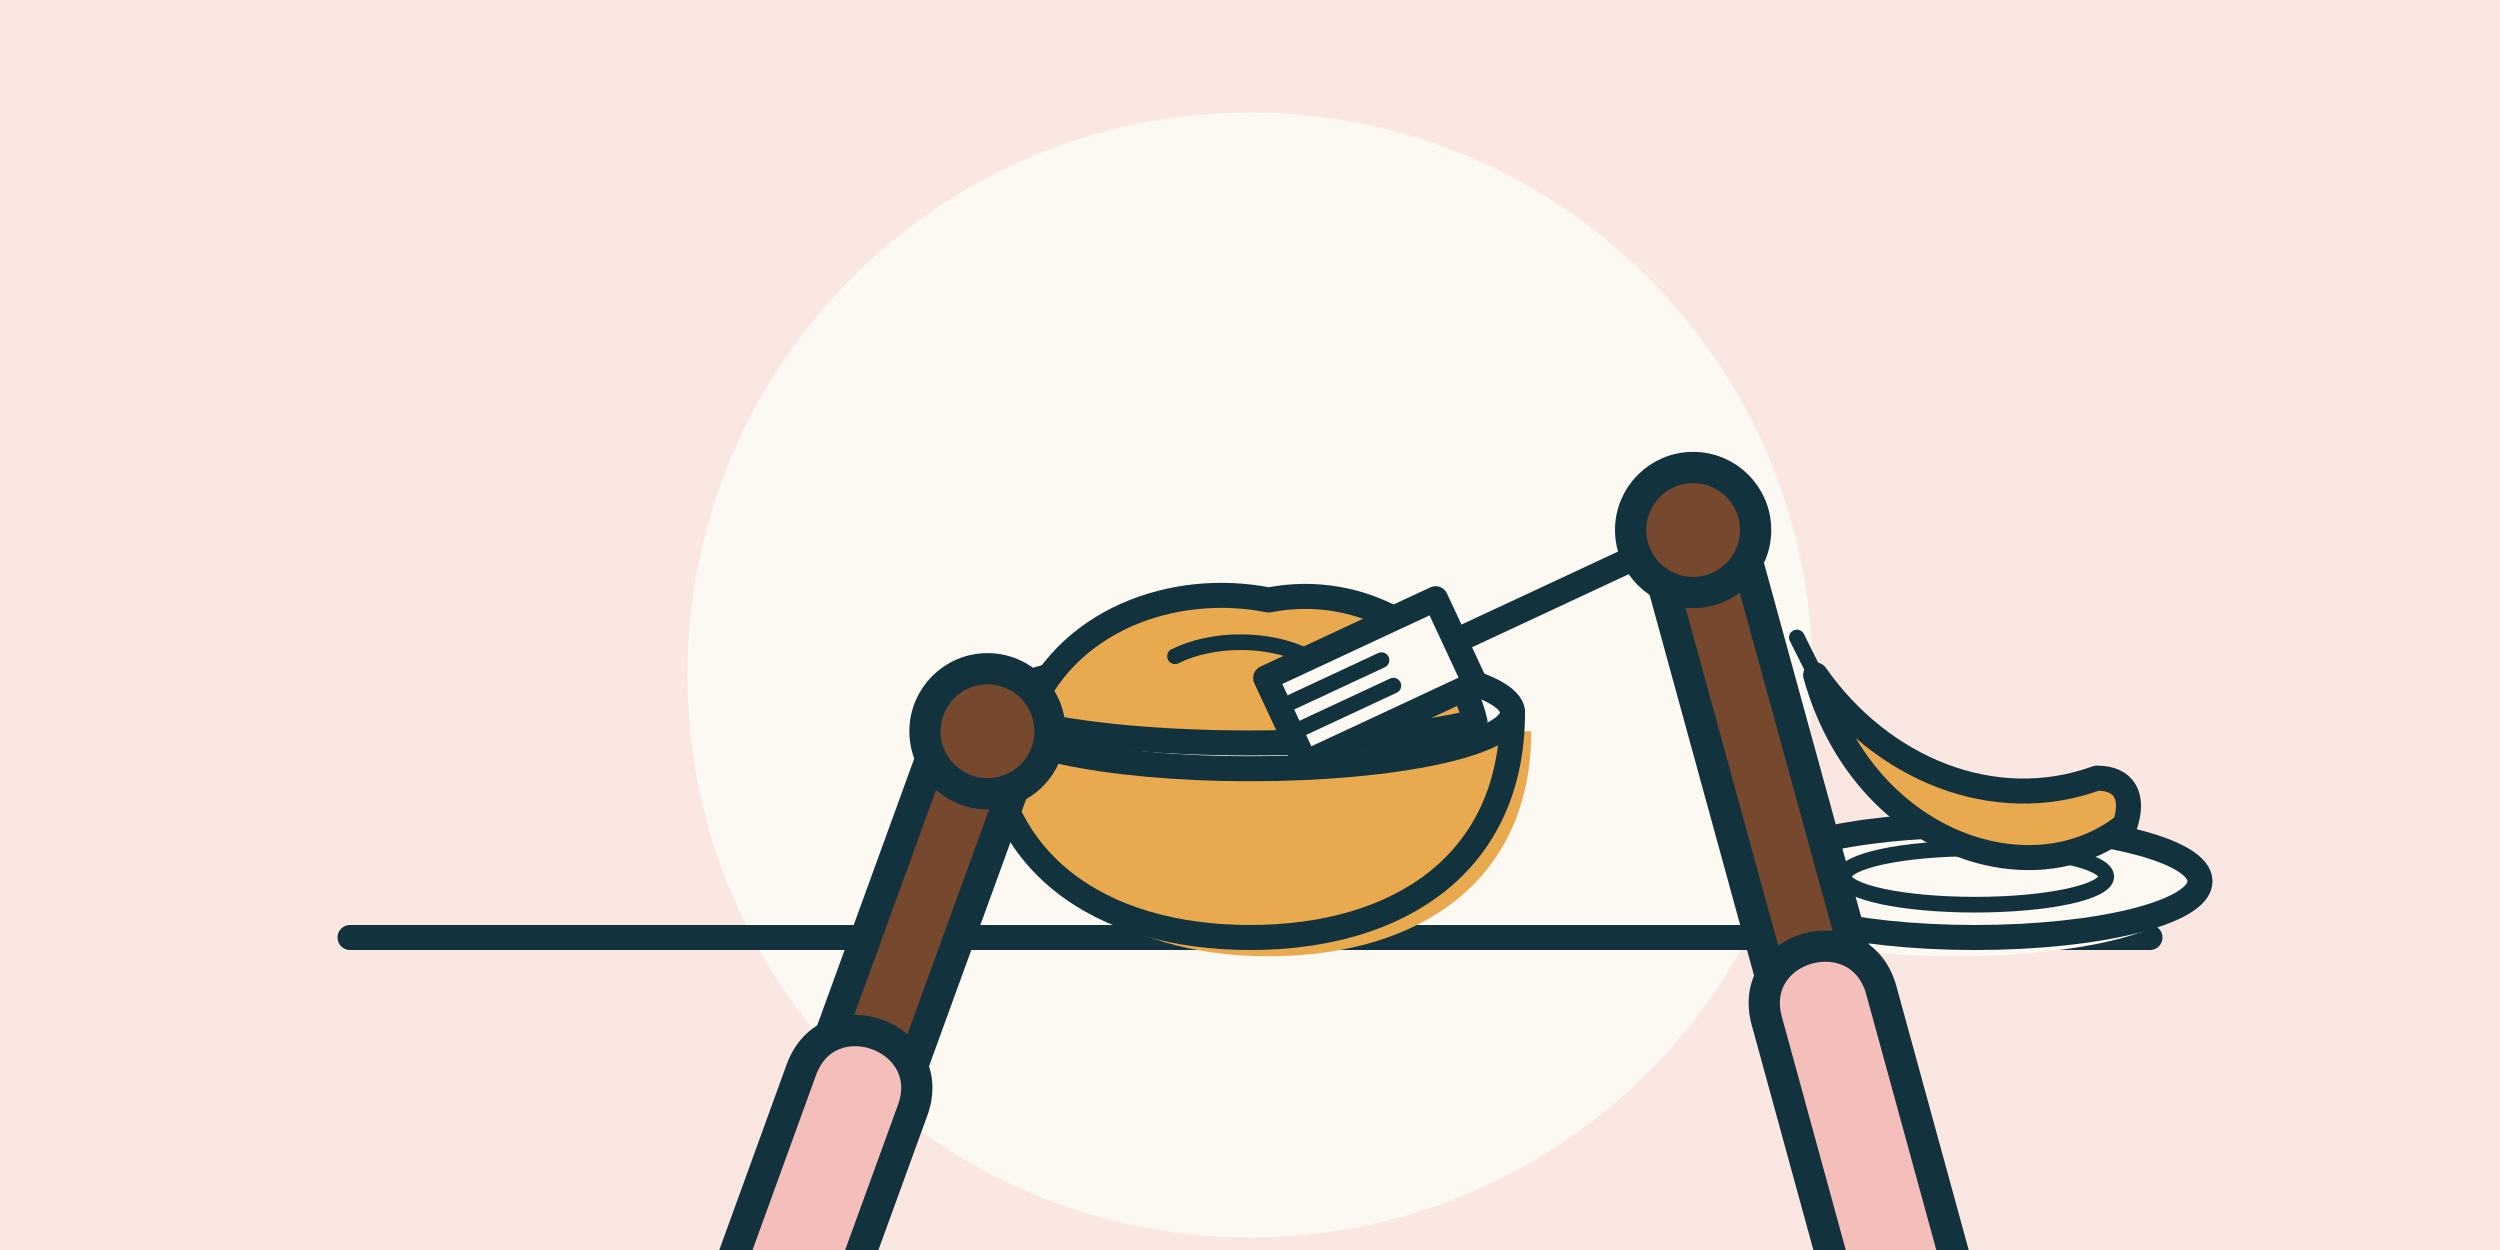
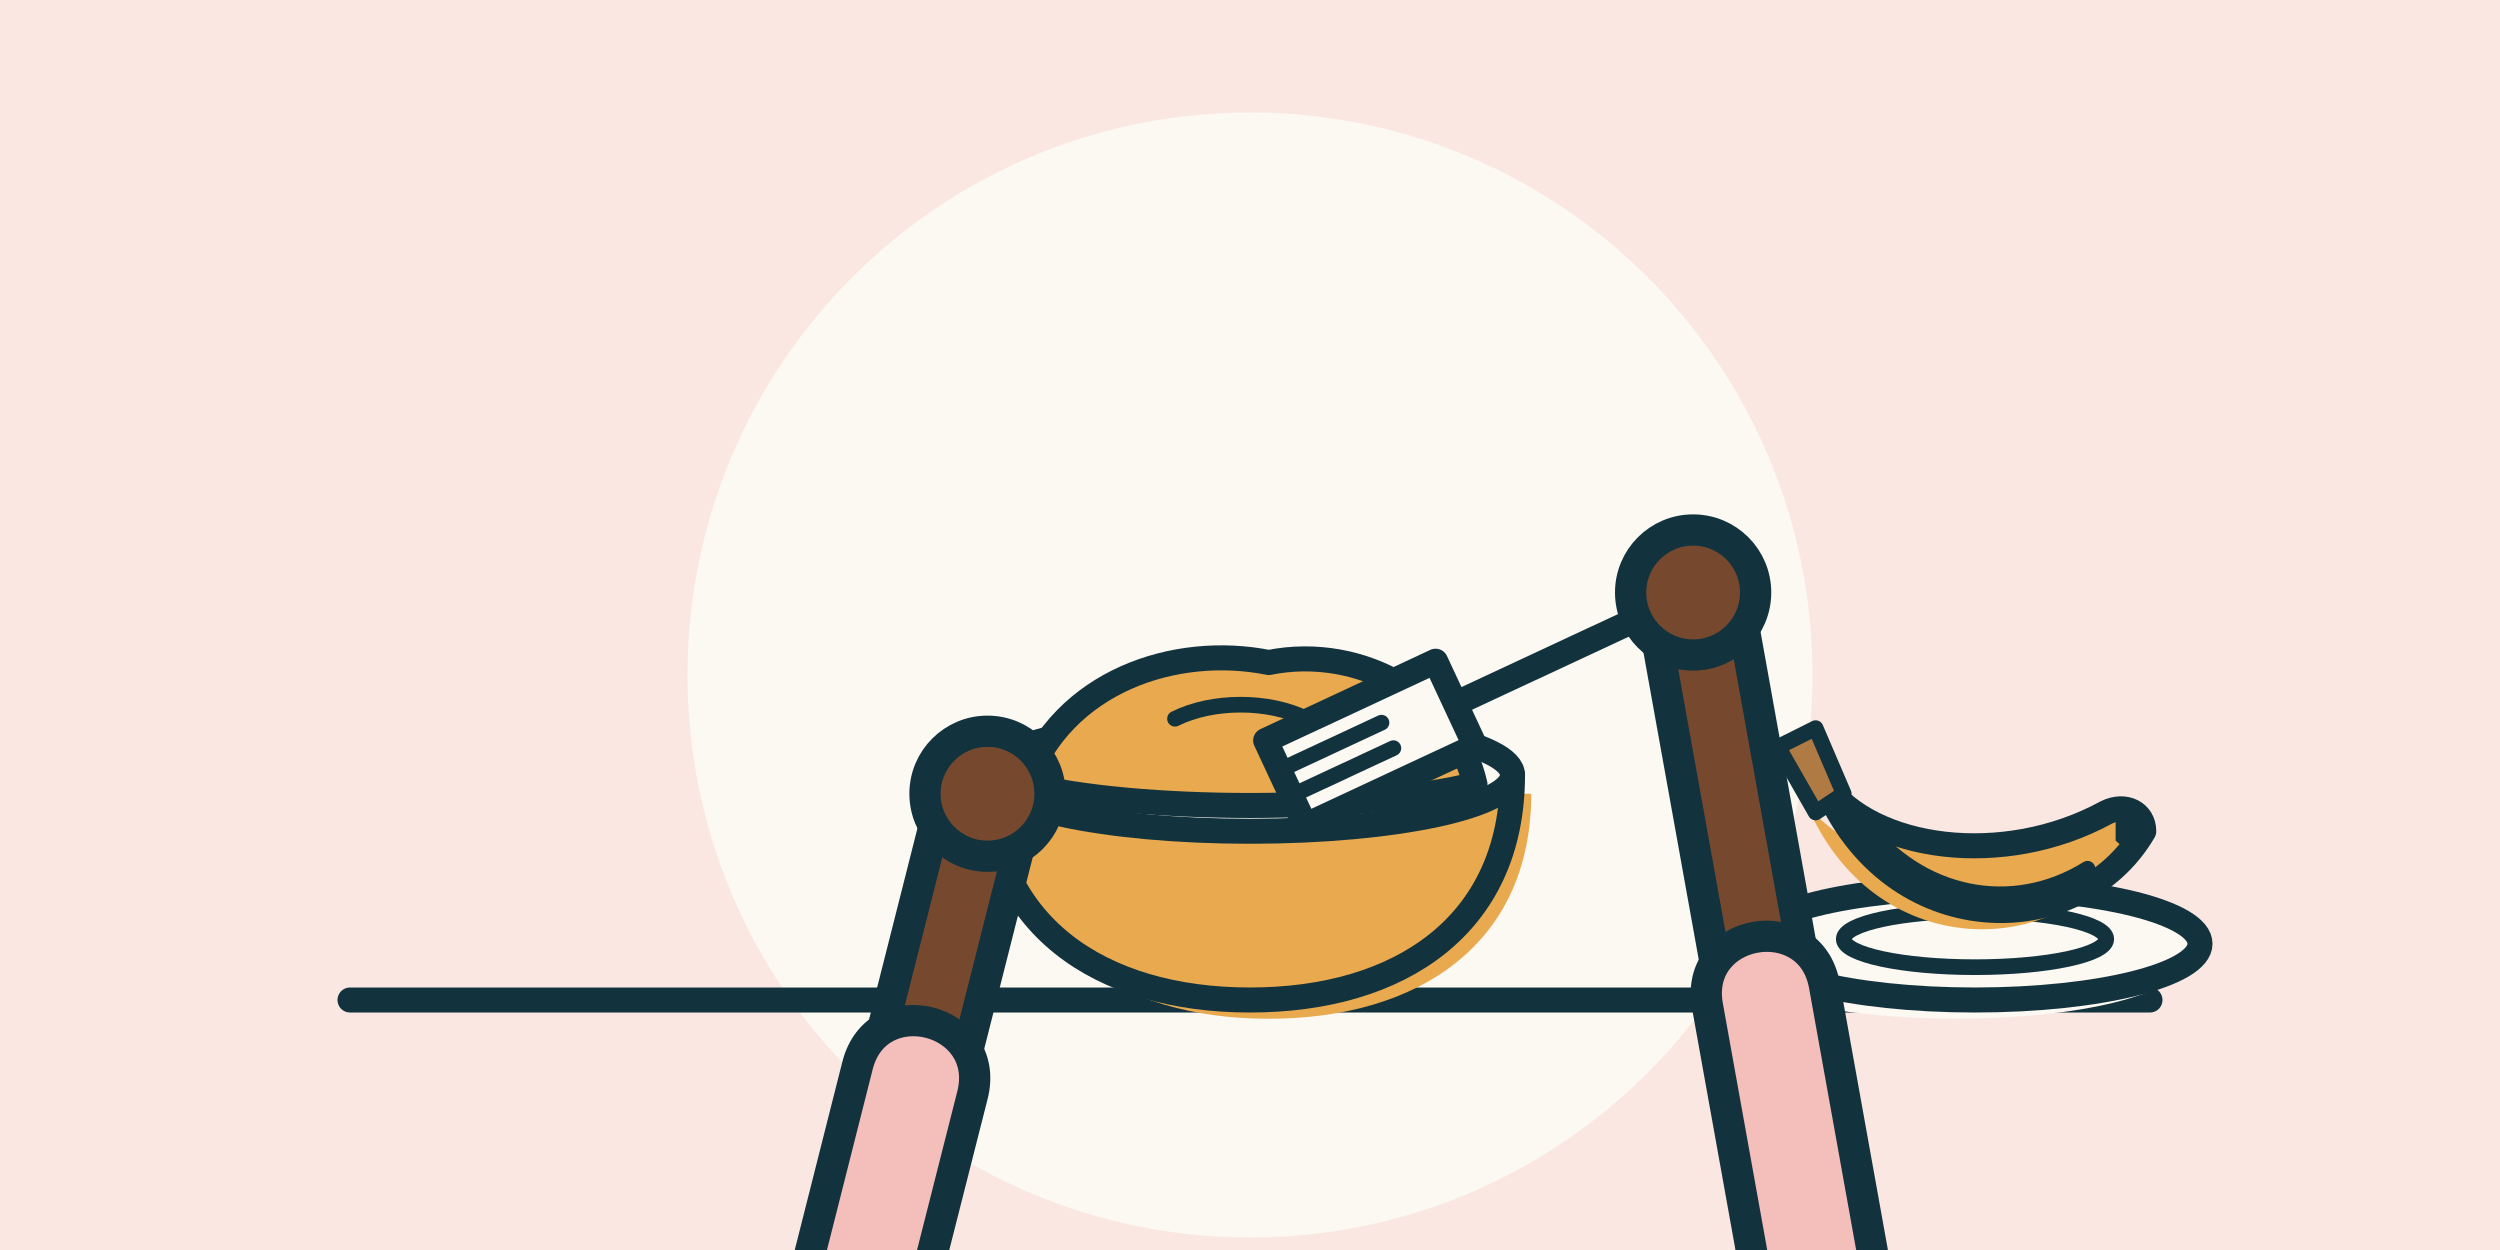
<svg xmlns="http://www.w3.org/2000/svg" width="1200" height="600" viewBox="0 0 400 200">
  <rect width="400" height="200" fill="#FAE7E2" />
  <circle cx="200" cy="108" r="90" fill="#FCF8F2" />
-   <g transform="translate(200 150)" stroke="#12323D" stroke-linecap="round" stroke-linejoin="round">
+   <g transform="translate(200 160)" stroke="#12323D" stroke-linecap="round" stroke-linejoin="round">
    <path d="M-144 0H144" fill="none" stroke-width="4" />
  </g>
-   <g transform="translate(316 150) scale(-1.5 1.5)" stroke="#12323D" stroke-linecap="round" stroke-linejoin="round">
+   <g transform="translate(316 160) scale(-1.5 1.5)" stroke="#12323D" stroke-linecap="round" stroke-linejoin="round">
    <ellipse cx="0" cy="-6" rx="24" ry="6" fill="#FCF8F2" stroke="none" transform="translate(2 2)" />
    <ellipse cx="0" cy="-6" rx="24" ry="6" fill="#FCF8F2" stroke-width="2.67" />
    <ellipse cx="0" cy="-6.5" rx="14" ry="3" fill="none" stroke-width="1.67" />
    <g transform="translate(0 -8)">
-       <path d="M-16 -4C-6 4 12 -2 17 -20C10 -10 -2 -5 -13 -9C-16 -9 -17 -7 -16 -4Z" fill="#E8A94F" stroke-width="2.67" />
-       <path d="M17 -20L19 -24" fill="none" stroke-width="1.67" />
+       <path d="M-18 -10C-11 2 9 2 16 -15C11 -8 -3 -6 -14 -12C-16 -13 -18 -12 -18 -10Z" fill="#E8A94F" stroke="none" transform="translate(2 2)" />
+       <path d="M-18 -10C-11 2 9 2 16 -15C11 -8 -3 -6 -14 -12C-16 -13 -18 -12 -18 -10Z" fill="#E8A94F" stroke-width="2.67" />
+       <path d="M-12 -6C-4 -1 6 -3 12 -11" fill="none" stroke-width="1.67" />
+       <path d="M14 -14L17 -21L21 -19L17 -12Z" fill="#B07A45" stroke-width="1.67" />
+       <path d="M-18 -10C-19 -12 -18 -14 -15 -13L-15 -9C-16 -8 -17 -8 -18 -10Z" fill="#12323D" stroke="none" />
    </g>
  </g>
-   <g transform="translate(200 150) scale(1.5 1.5)" stroke="#12323D" stroke-linecap="round" stroke-linejoin="round">
+   <g transform="translate(200 160) scale(1.5 1.5)" stroke="#12323D" stroke-linecap="round" stroke-linejoin="round">
    <path d="M-28 -24H28C28 -8 16 0 0 0C-16 0 -28 -8 -28 -24Z" fill="#E8A94F" stroke="none" transform="translate(2 2)" />
    <path d="M-28 -24H28C28 -8 16 0 0 0C-16 0 -28 -8 -28 -24Z" fill="none" stroke-width="2.67" />
    <ellipse cx="0" cy="-24" rx="28" ry="6" fill="#FCF8F2" stroke-width="2.67" />
    <g transform="translate(0 -24) scale(1)">
      <path d="M-24 1C-20 -10 -8 -14 2 -12C12 -14 22 -8 24 1C12 4 -12 4 -24 1Z" fill="#E8A94F" stroke-width="2.67" />
      <path d="M-8 -6C-4 -8 2 -8 6 -6" fill="none" stroke-width="1.67" />
    </g>
  </g>
  <g stroke="#12323D" stroke-linecap="round" stroke-linejoin="round">
-     <g transform="translate(234.5 91.9) rotate(-205) scale(1.5 1.5)" stroke="#12323D" stroke-linecap="round" stroke-linejoin="round">
+     <g transform="translate(234.5 101.9) rotate(-205) scale(1.5 1.5)" stroke="#12323D" stroke-linecap="round" stroke-linejoin="round">
      <path d="M-30 -6H4" fill="none" stroke-width="2.67" />
      <path d="M4 -11H24V-1H4Z" fill="#FCF8F2" stroke-width="2.67" />
      <path d="M12 -7.5H24M12 -4.5H24" fill="none" stroke-width="1.67" />
    </g>
-     <path d="M128.6 218.4L164.6 119.4C167.8 110.6 154.6 105.8 151.4 114.6L115.4 213.6C112.2 222.4 125.4 227.2 128.6 218.4Z" fill="#76492F" stroke-width="5" />
-     <path d="M130.9 219.2L146 177.7C150.4 165.8 132.5 159.3 128.2 171.2L113.1 212.8C108.7 224.7 126.6 231.2 130.9 219.2Z" fill="#F4BEBB" stroke-width="5" />
-     <path d="M313.7 214.1L277.7 83C275.2 74 261.7 77.7 264.2 86.7L300.2 217.9C302.7 226.9 316.2 223.1 313.7 214.1Z" fill="#76492F" stroke-width="5" />
-     <path d="M316.1 213.5L301 158.4C297.6 146.2 279.3 151.2 282.7 163.4L297.8 218.5C301.1 230.7 319.4 225.7 316.1 213.5Z" fill="#F4BEBB" stroke-width="5" />
-     <circle cx="158" cy="117" r="10" fill="#76492F" stroke-width="5" />
-     <circle cx="270.9" cy="84.8" r="10" fill="#76492F" stroke-width="5" />
+     <path d="M144.8 207.7L164.8 128.7C167.1 119.7 153.5 116.2 151.2 125.3L131.2 204.3C128.9 213.3 142.5 216.8 144.8 207.7Z" fill="#76492F" stroke-width="5" />
+     <path d="M147.2 208.3L155.6 175.2C158.7 162.9 140.3 158.2 137.2 170.5L128.8 203.7C125.7 215.9 144.1 220.6 147.2 208.3Z" fill="#F4BEBB" stroke-width="5" />
+     <path d="M297.8 204.8L277.8 93.6C276.2 84.4 262.4 86.9 264 96.1L284 207.2C285.7 216.4 299.5 213.9 297.8 204.8Z" fill="#76492F" stroke-width="5" />
+     <path d="M300.3 204.3L291.9 157.6C289.6 145.2 270.9 148.5 273.2 161L281.6 207.7C283.8 220.1 302.5 216.8 300.3 204.3Z" fill="#F4BEBB" stroke-width="5" />
+     <circle cx="158" cy="127" r="10" fill="#76492F" stroke-width="5" />
+     <circle cx="270.9" cy="94.8" r="10" fill="#76492F" stroke-width="5" />
  </g>
</svg>
